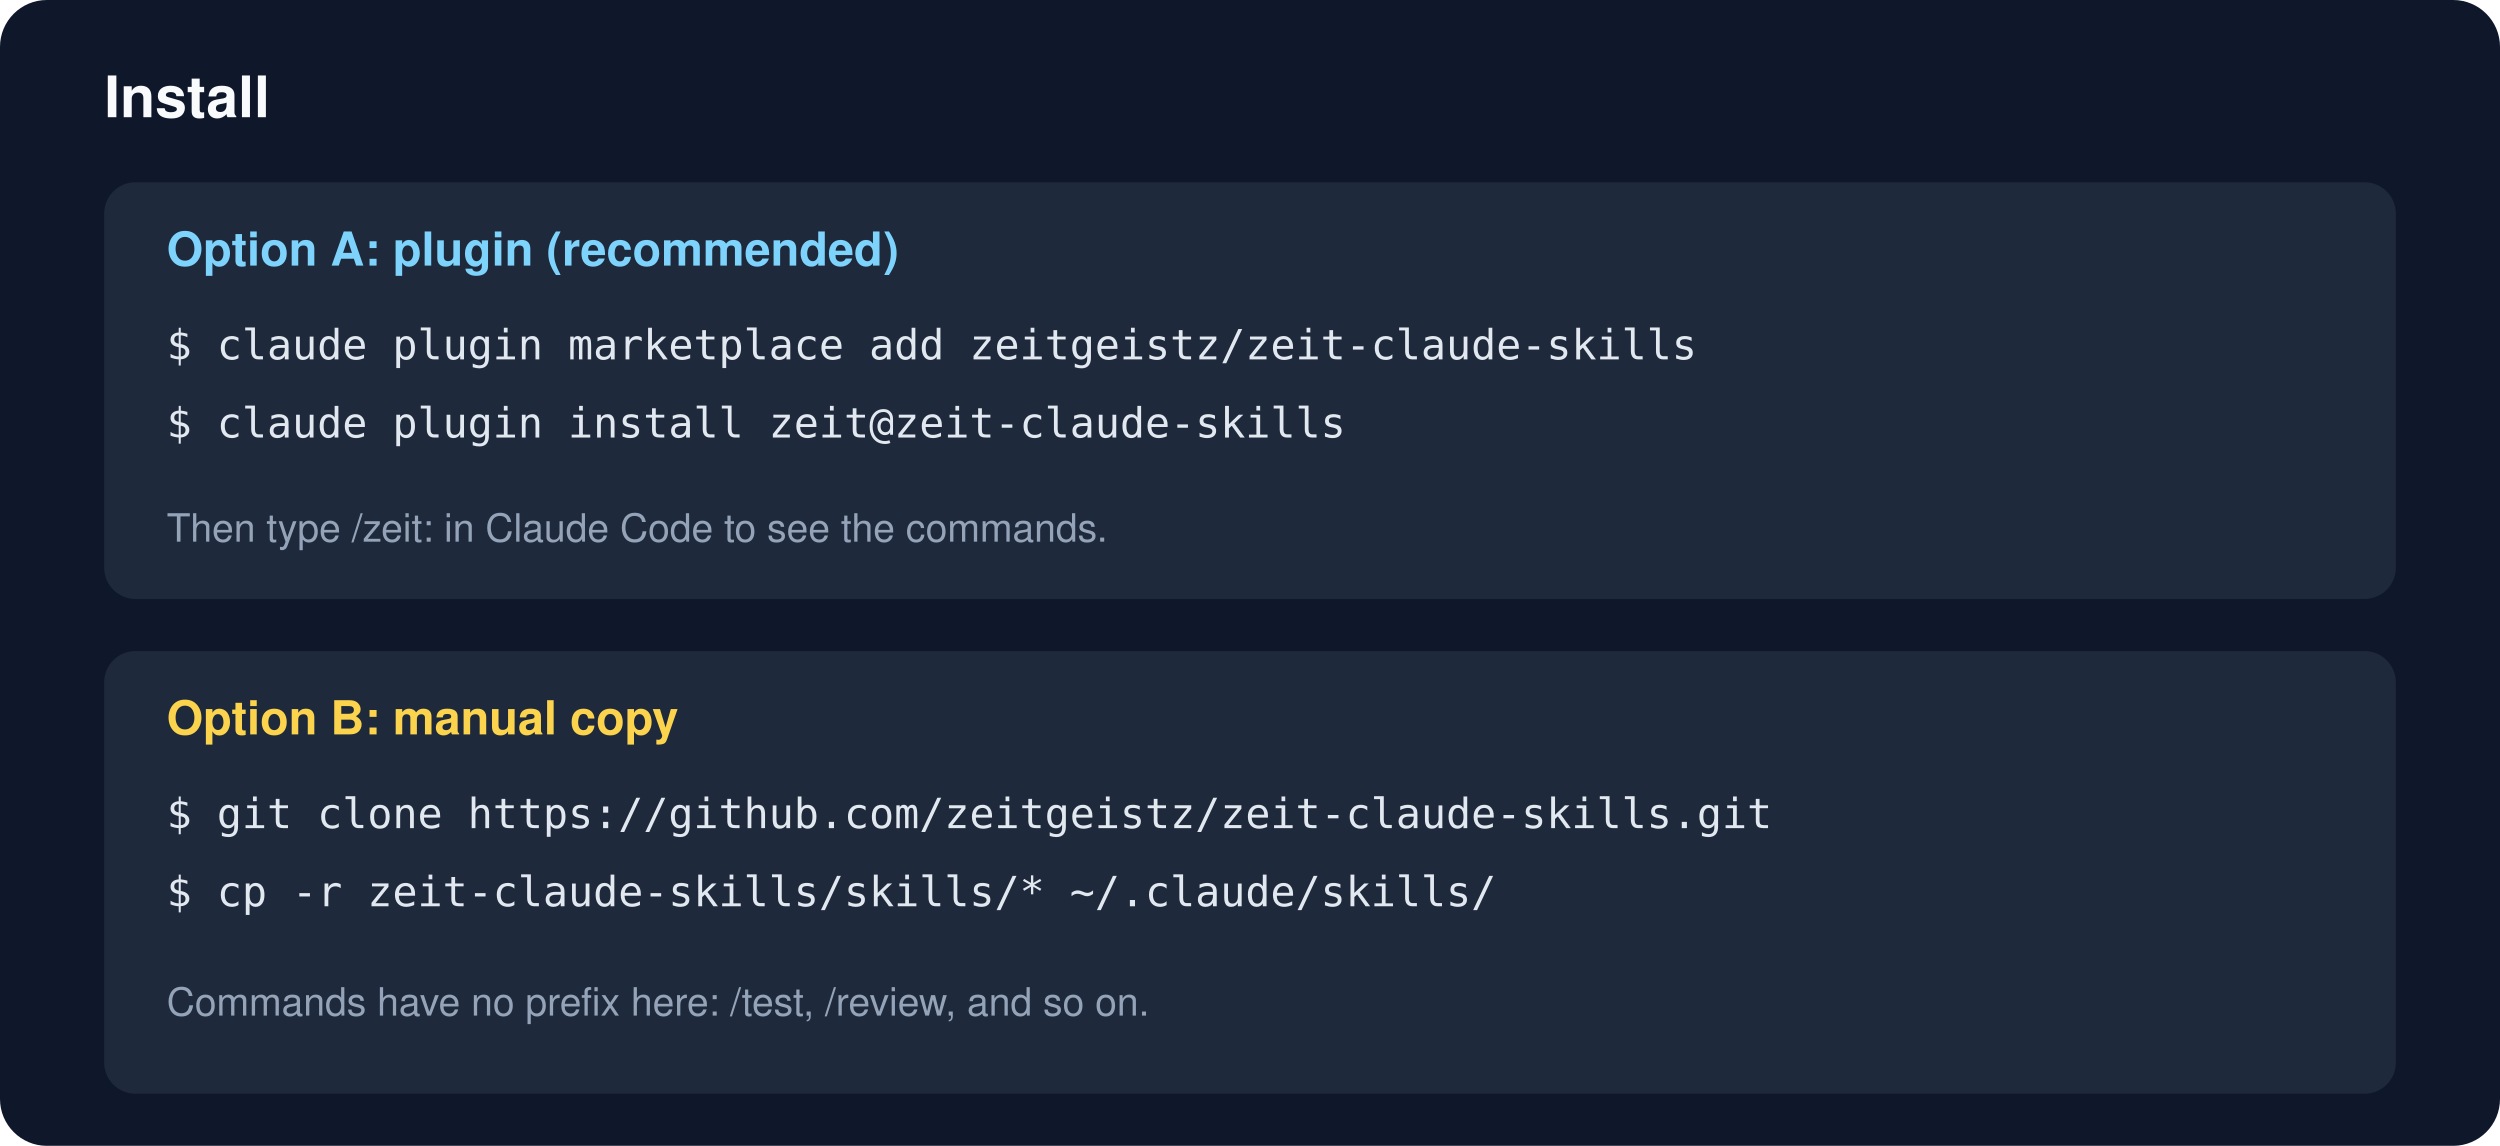
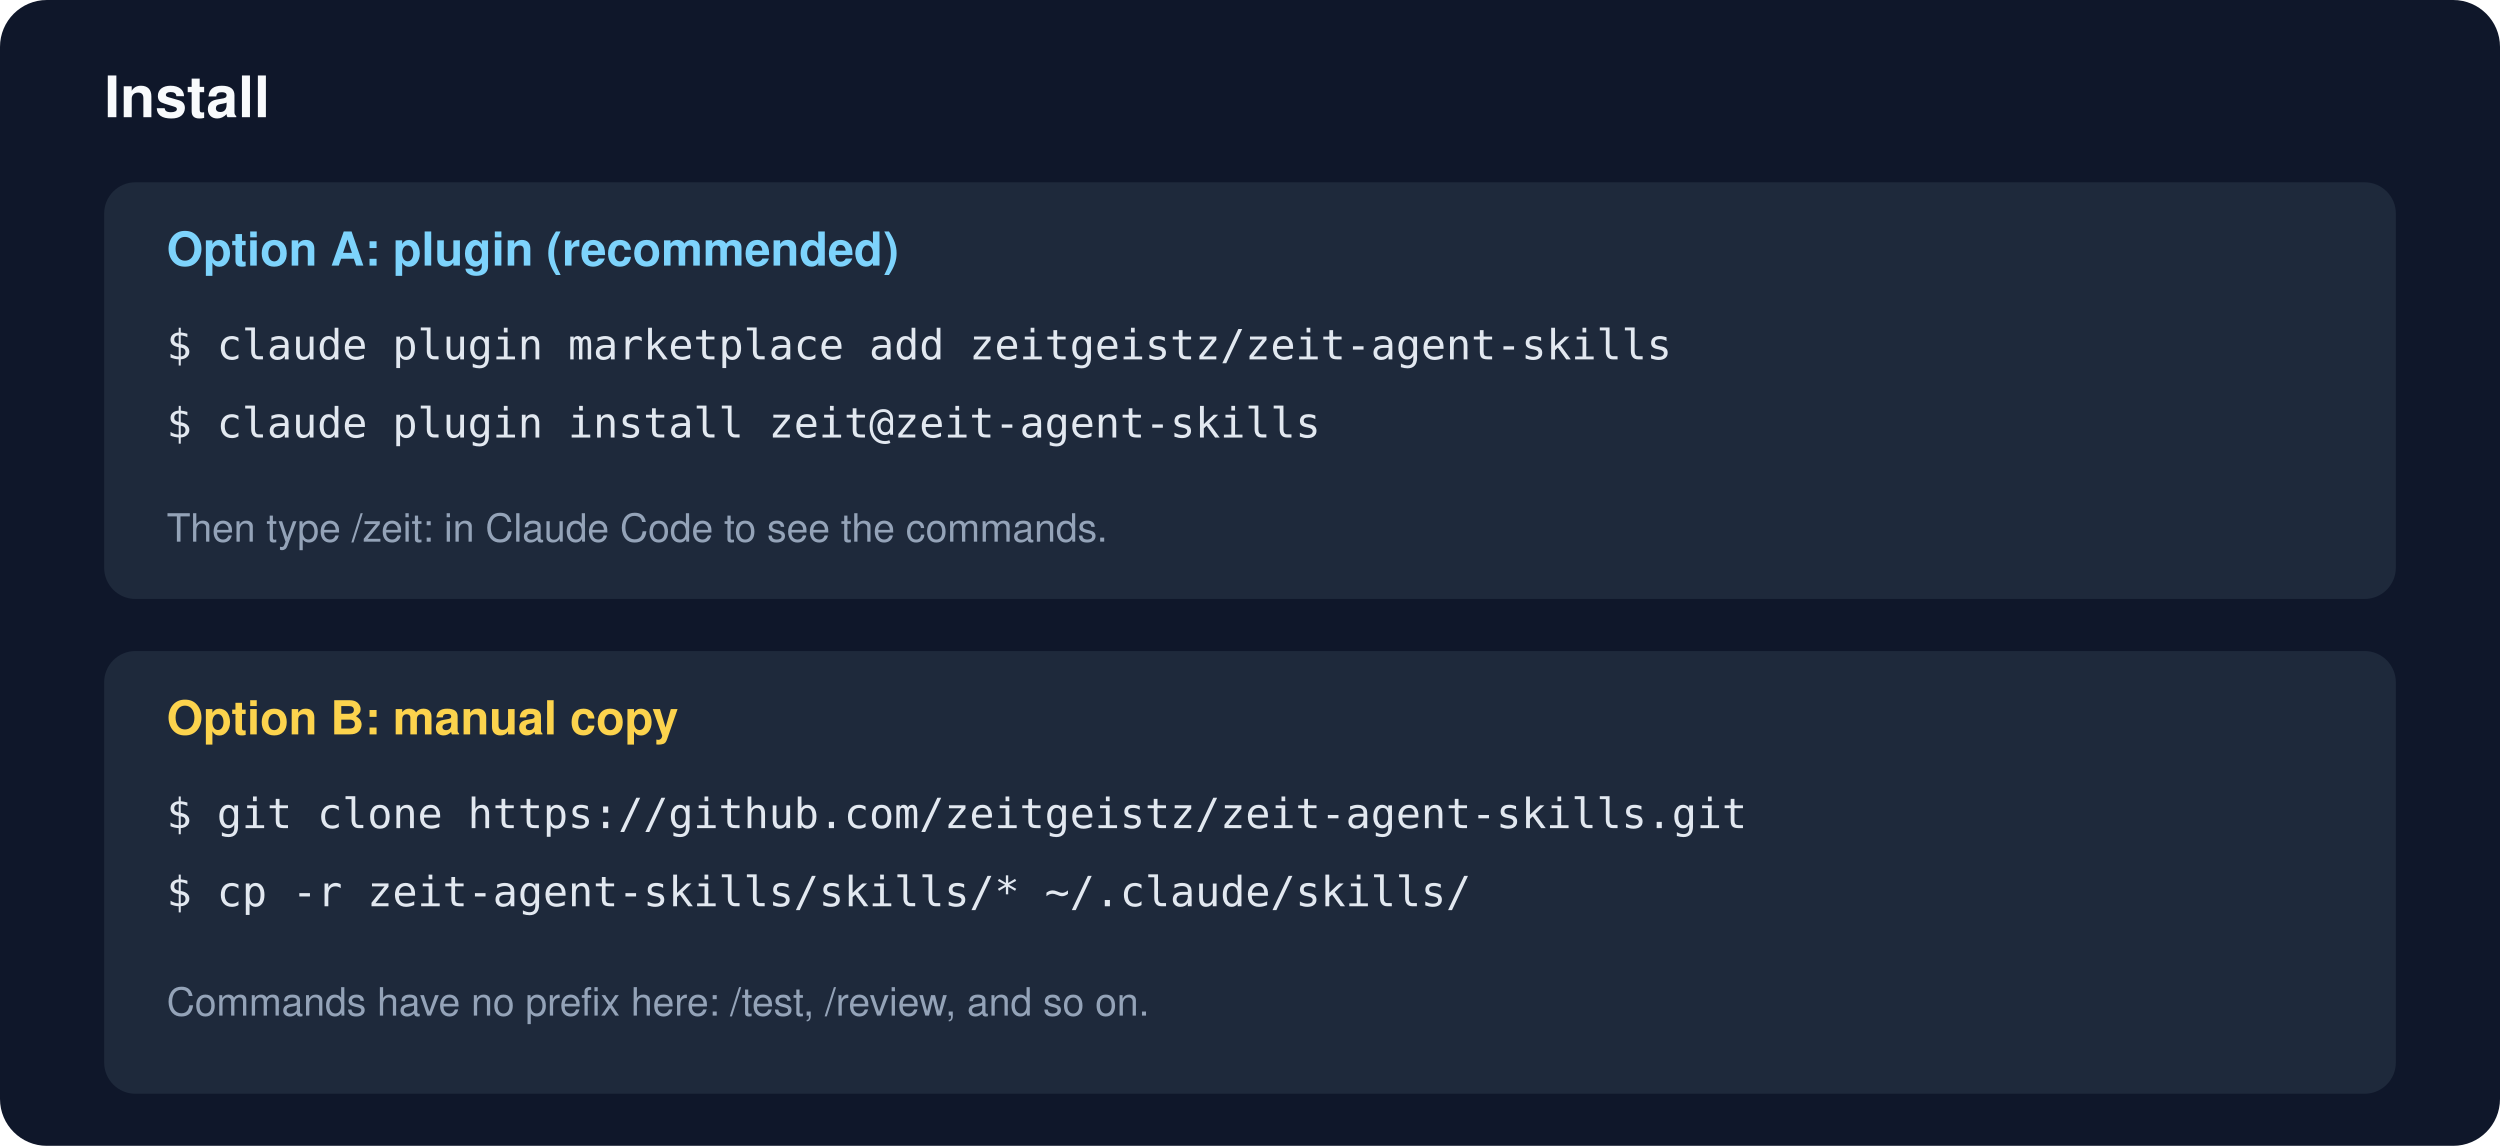
<svg xmlns="http://www.w3.org/2000/svg" width="960" height="440" viewBox="0 0 960 440" role="img" aria-labelledby="t d">
  <rect width="960" height="440" rx="18" fill="#0f172a" />
  <text x="40" y="45" font-family="Segoe UI, Helvetica, Arial, sans-serif" font-size="22" font-weight="700" fill="#f8fafc">Install</text>
  <rect x="40" y="70" width="880" height="160" rx="12" fill="#1e293b" />
  <text x="64" y="102" font-family="Segoe UI, Helvetica, Arial, sans-serif" font-size="18" font-weight="700" fill="#7dd3fc">Option A: plugin (recommended)</text>
  <g font-family="Consolas, Menlo, monospace" font-size="16" fill="#e2e8f0">
-     <text x="64" y="138">$ claude plugin marketplace add zeitgeistz/zeit-claude-skills</text>
-     <text x="64" y="168">$ claude plugin install zeit@zeit-claude-skills</text>
+     <text x="64" y="138">$ claude plugin marketplace add zeitgeistz/zeit-agent-skills</text>
+     <text x="64" y="168">$ claude plugin install zeit@zeit-agent-skills</text>
  </g>
  <text x="64" y="208" font-family="Segoe UI, Helvetica, Arial, sans-serif" font-size="15" fill="#94a3b8">Then type /zeit: in Claude Code to see the commands.</text>
  <rect x="40" y="250" width="880" height="170" rx="12" fill="#1e293b" />
  <text x="64" y="282" font-family="Segoe UI, Helvetica, Arial, sans-serif" font-size="18" font-weight="700" fill="#fcd34d">Option B: manual copy</text>
  <g font-family="Consolas, Menlo, monospace" font-size="16" fill="#e2e8f0">
-     <text x="64" y="318">$ git clone https://github.com/zeitgeistz/zeit-claude-skills.git</text>
-     <text x="64" y="348">$ cp -r zeit-claude-skills/skills/* ~/.claude/skills/</text>
+     <text x="64" y="318">$ git clone https://github.com/zeitgeistz/zeit-agent-skills.git</text>
+     <text x="64" y="348">$ cp -r zeit-agent-skills/skills/* ~/.claude/skills/</text>
  </g>
  <text x="64" y="390" font-family="Segoe UI, Helvetica, Arial, sans-serif" font-size="15" fill="#94a3b8">Commands have no prefix here: /test, /review, and so on.</text>
</svg>
